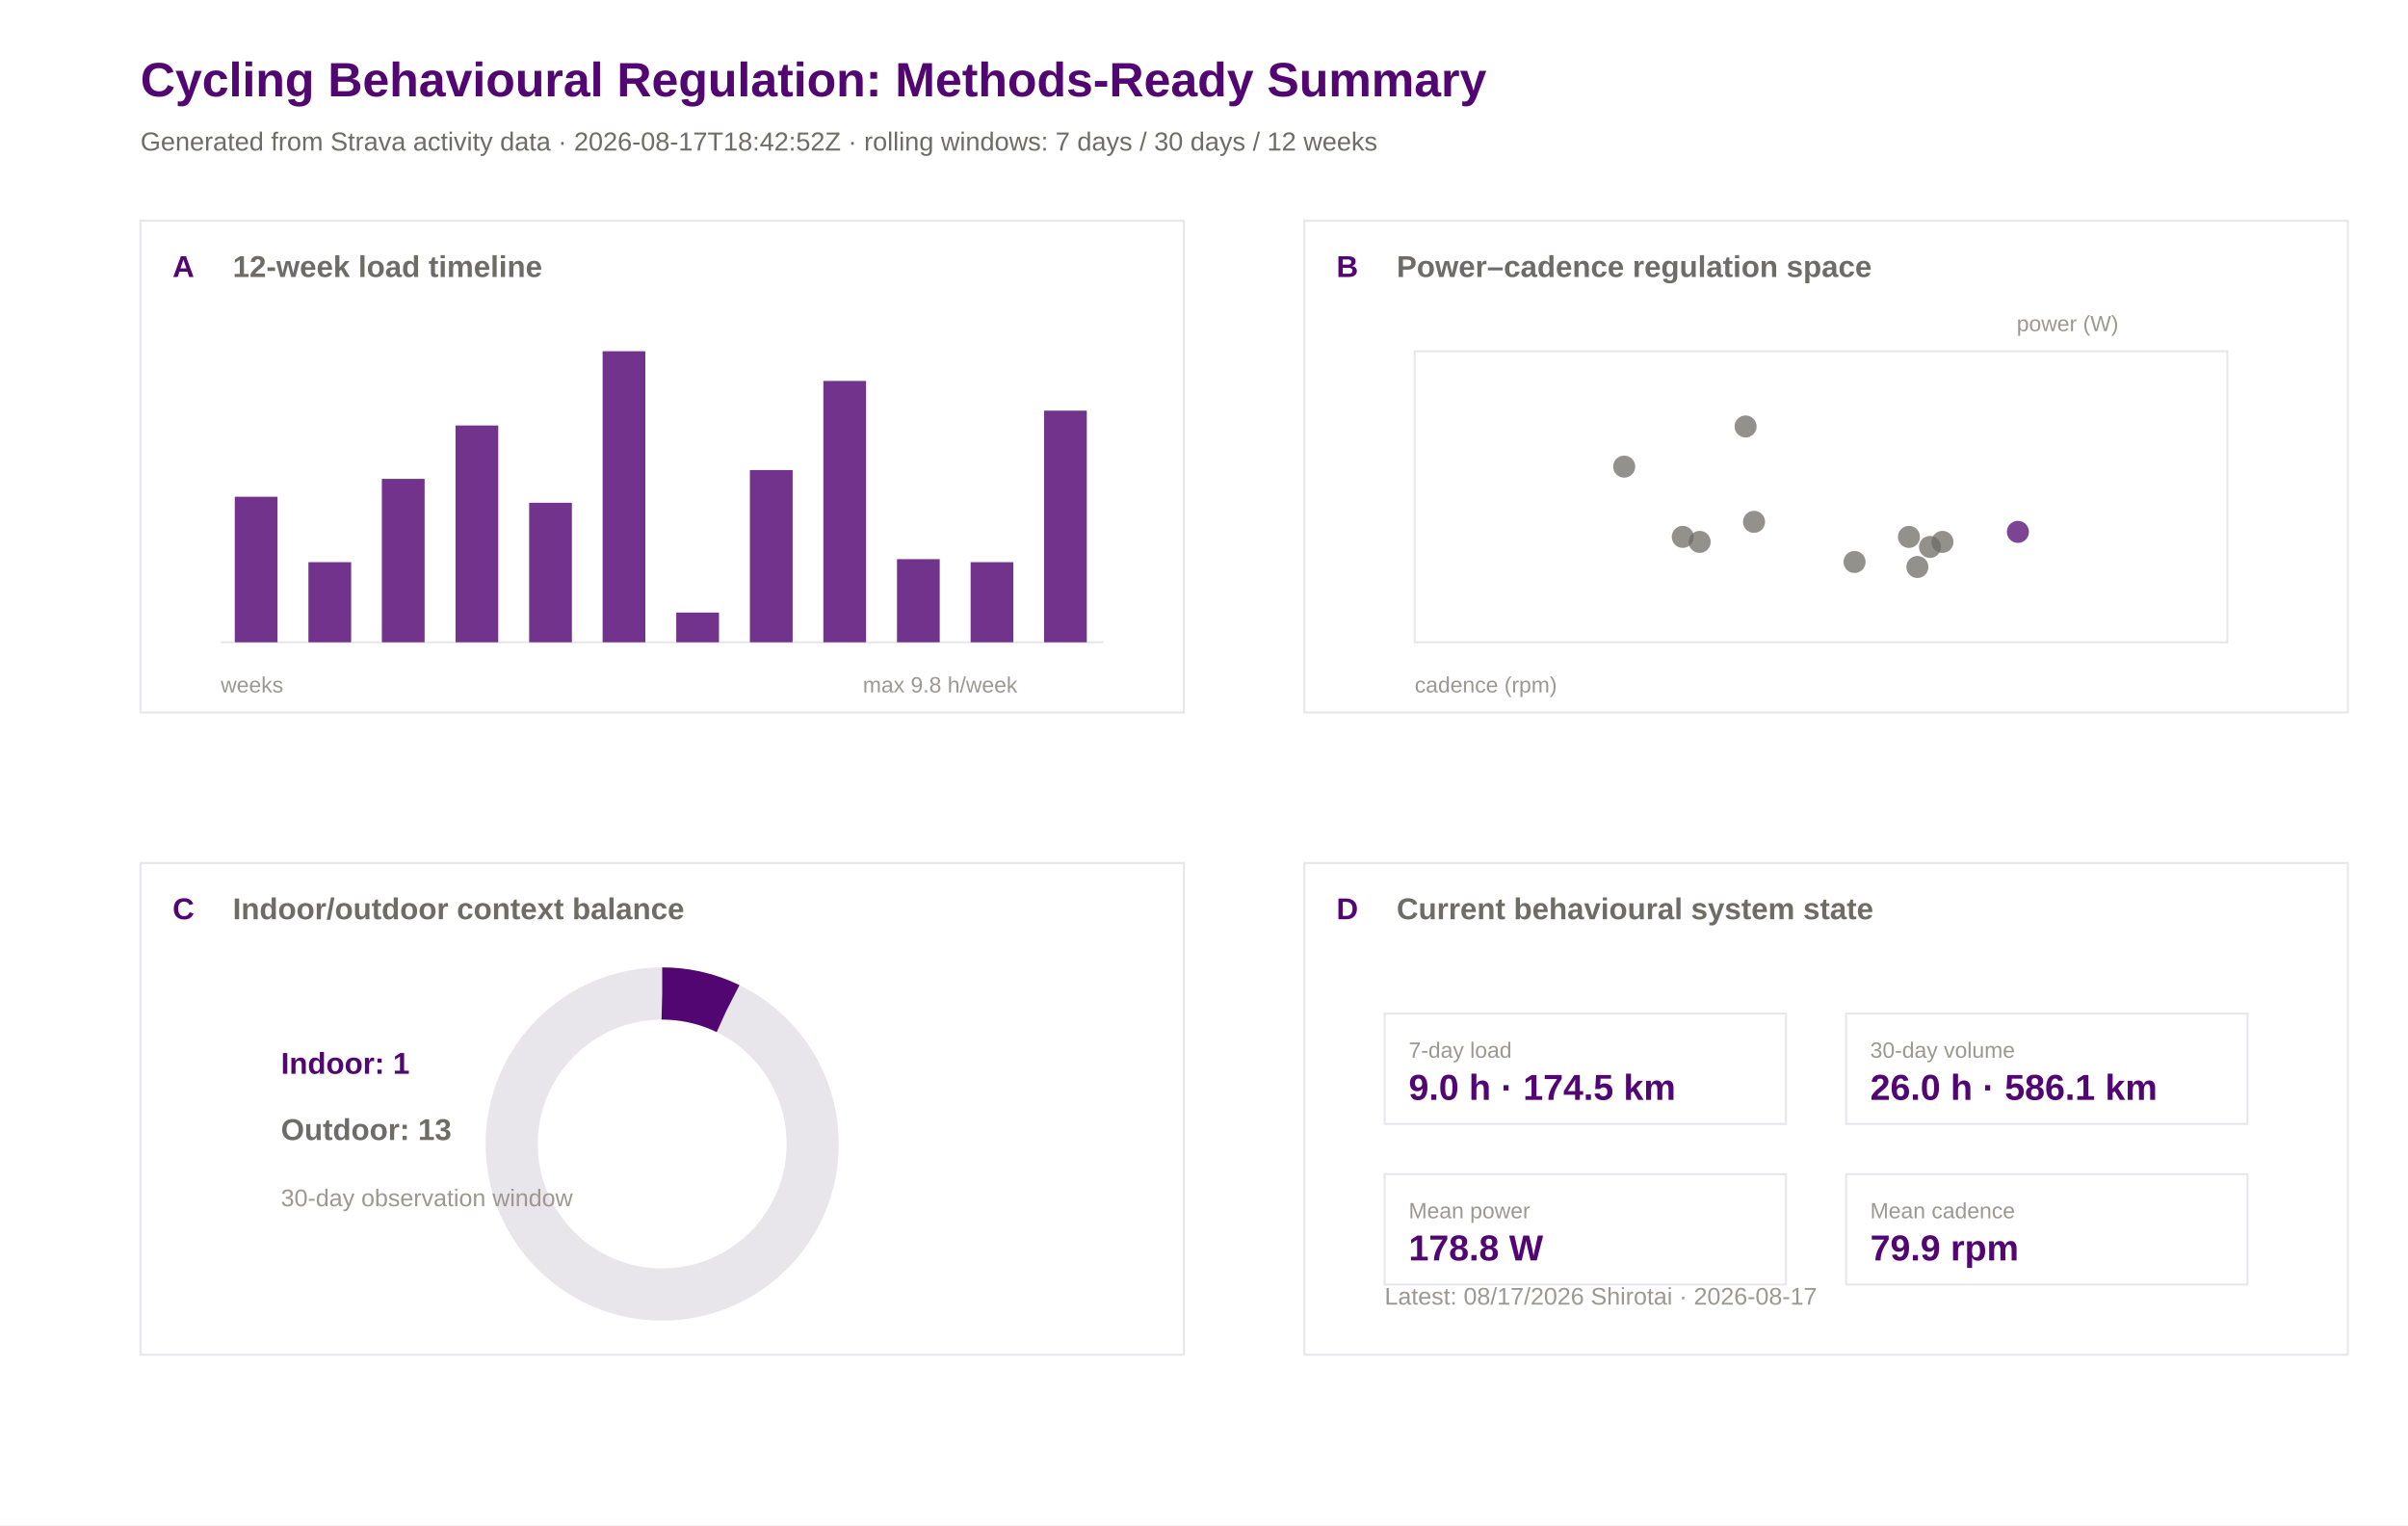
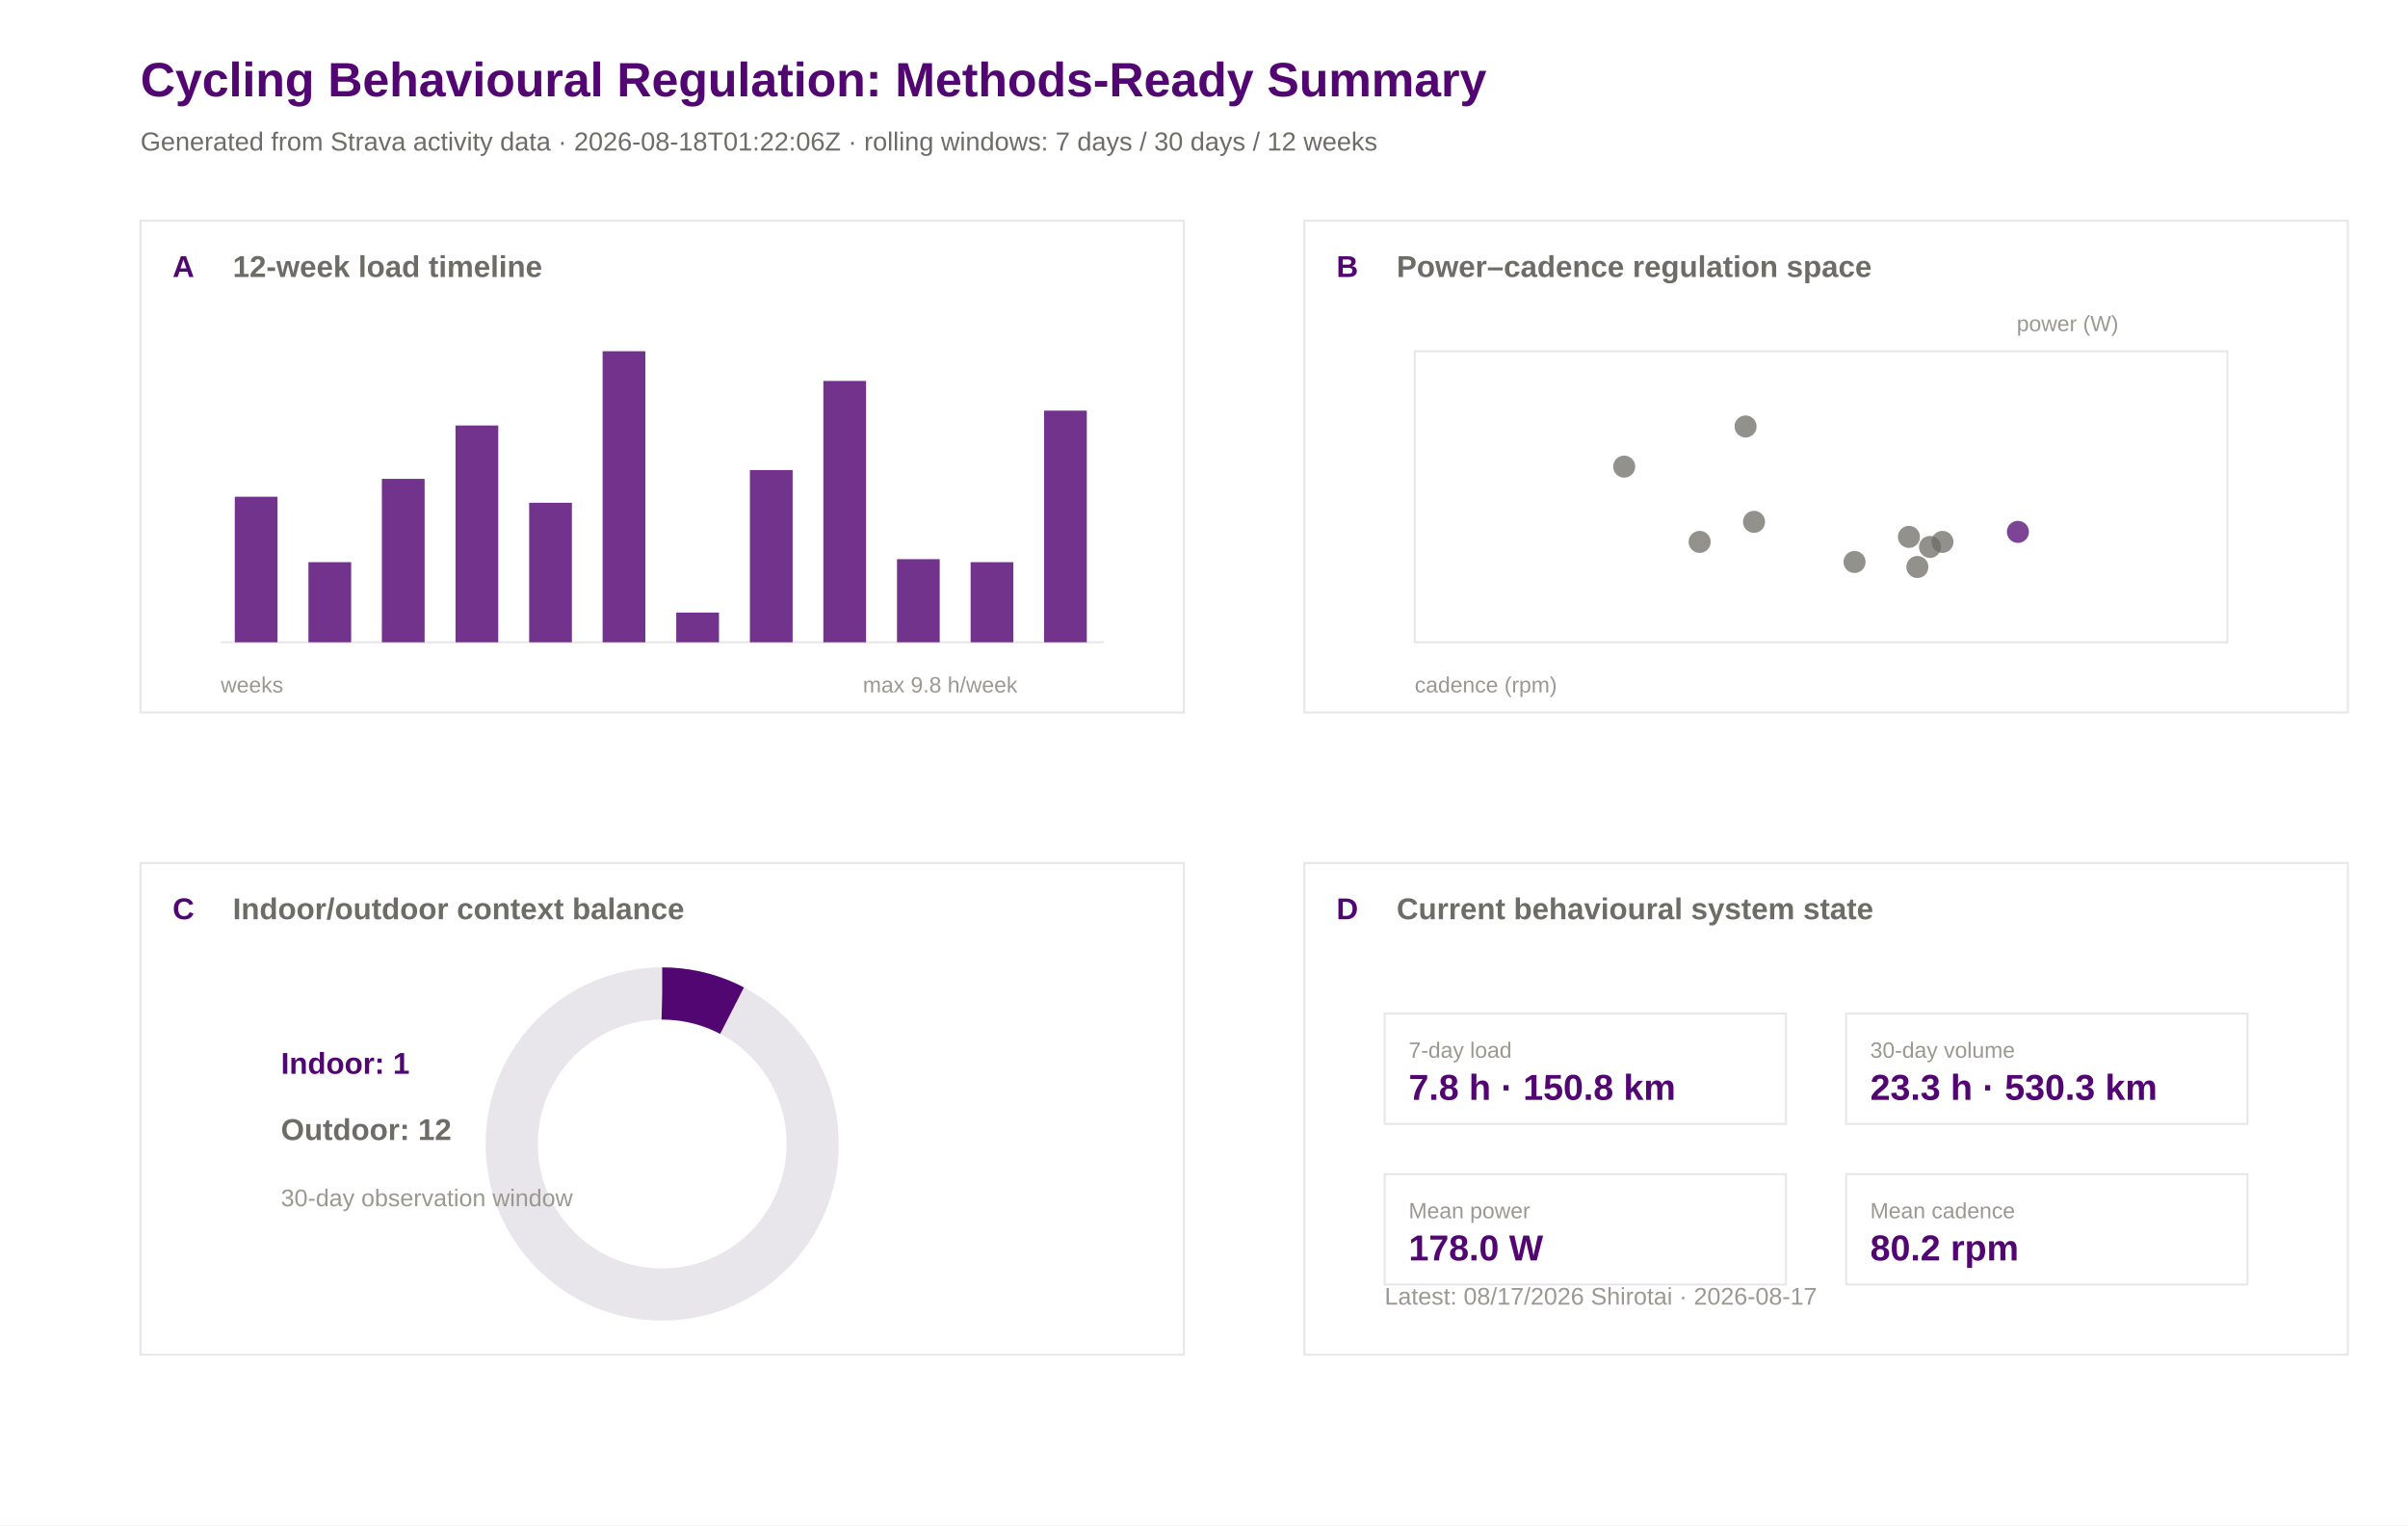
<svg xmlns="http://www.w3.org/2000/svg" width="1200" height="760" viewBox="0 0 1200 760">
  <rect width="100%" height="100%" fill="#ffffff" />
  <text x="70.0" y="48.0" font-family="Arial" font-size="24" font-weight="600" fill="#520671">Cycling Behavioural Regulation: Methods-Ready Summary</text>
-   <text x="70.0" y="75.0" font-family="Arial" font-size="13" font-weight="400" fill="#6e6c66">Generated from Strava activity data · 2026-08-17T18:42:52Z · rolling windows: 7 days / 30 days / 12 weeks</text>
+   <text x="70.0" y="75.0" font-family="Arial" font-size="13" font-weight="400" fill="#6e6c66">Generated from Strava activity data · 2026-08-18T01:22:06Z · rolling windows: 7 days / 30 days / 12 weeks</text>
  <rect x="70" y="110" width="520" height="245" fill="#ffffff" stroke="#e8e5eb" stroke-width="1" />
  <text x="86.0" y="138.0" font-family="Arial" font-size="15" font-weight="600" fill="#520671">A</text>
  <text x="116.0" y="138.0" font-family="Arial" font-size="15" font-weight="600" fill="#6e6c66">12-week load timeline</text>
  <rect x="650" y="110" width="520" height="245" fill="#ffffff" stroke="#e8e5eb" stroke-width="1" />
  <text x="666.0" y="138.0" font-family="Arial" font-size="15" font-weight="600" fill="#520671">B</text>
  <text x="696.0" y="138.0" font-family="Arial" font-size="15" font-weight="600" fill="#6e6c66">Power–cadence regulation space</text>
  <rect x="70" y="430" width="520" height="245" fill="#ffffff" stroke="#e8e5eb" stroke-width="1" />
  <text x="86.0" y="458.0" font-family="Arial" font-size="15" font-weight="600" fill="#520671">C</text>
  <text x="116.0" y="458.0" font-family="Arial" font-size="15" font-weight="600" fill="#6e6c66">Indoor/outdoor context balance</text>
  <rect x="650" y="430" width="520" height="245" fill="#ffffff" stroke="#e8e5eb" stroke-width="1" />
  <text x="666.0" y="458.0" font-family="Arial" font-size="15" font-weight="600" fill="#520671">D</text>
  <text x="696.0" y="458.0" font-family="Arial" font-size="15" font-weight="600" fill="#6e6c66">Current behavioural system state</text>
  <line x1="110" y1="320" x2="550" y2="320" stroke="#e8e5eb" />
  <rect x="117.0" y="247.5" width="21.3" height="72.5" fill="#520671" opacity="0.82" />
  <rect x="153.7" y="280.1" width="21.3" height="39.9" fill="#520671" opacity="0.82" />
  <rect x="190.3" y="238.6" width="21.3" height="81.4" fill="#520671" opacity="0.82" />
  <rect x="227.0" y="212.0" width="21.3" height="108.0" fill="#520671" opacity="0.82" />
  <rect x="263.7" y="250.5" width="21.3" height="69.5" fill="#520671" opacity="0.82" />
  <rect x="300.3" y="175.0" width="21.3" height="145.0" fill="#520671" opacity="0.82" />
  <rect x="337.0" y="305.2" width="21.3" height="14.8" fill="#520671" opacity="0.82" />
  <rect x="373.7" y="234.2" width="21.3" height="85.8" fill="#520671" opacity="0.82" />
  <rect x="410.3" y="189.8" width="21.3" height="130.2" fill="#520671" opacity="0.82" />
  <rect x="447.0" y="278.6" width="21.3" height="41.4" fill="#520671" opacity="0.82" />
  <rect x="483.7" y="280.1" width="21.3" height="39.9" fill="#520671" opacity="0.82" />
  <rect x="520.3" y="204.6" width="21.3" height="115.4" fill="#520671" opacity="0.82" />
  <text x="110.0" y="345.0" font-family="Arial" font-size="11" font-weight="400" fill="#9a9890">weeks</text>
  <text x="430.0" y="345.0" font-family="Arial" font-size="11" font-weight="400" fill="#9a9890">max 9.8 h/week</text>
  <rect x="705" y="175" width="405" height="145" fill="#ffffff" stroke="#e8e5eb" />
-   <circle cx="838.6" cy="267.5" r="5.5" fill="#6e6c66" opacity="0.75" />
  <circle cx="968.0" cy="270.0" r="5.5" fill="#6e6c66" opacity="0.75" />
  <circle cx="951.3" cy="267.5" r="5.5" fill="#6e6c66" opacity="0.75" />
  <circle cx="955.5" cy="282.5" r="5.5" fill="#6e6c66" opacity="0.75" />
  <circle cx="961.8" cy="272.5" r="5.5" fill="#6e6c66" opacity="0.75" />
  <circle cx="924.2" cy="280.0" r="5.5" fill="#6e6c66" opacity="0.75" />
  <circle cx="874.1" cy="260.0" r="5.5" fill="#6e6c66" opacity="0.75" />
  <circle cx="869.9" cy="212.5" r="5.5" fill="#6e6c66" opacity="0.75" />
  <circle cx="1005.6" cy="265.0" r="5.5" fill="#520671" opacity="0.75" />
  <circle cx="847.0" cy="270.0" r="5.5" fill="#6e6c66" opacity="0.75" />
  <circle cx="809.4" cy="232.5" r="5.5" fill="#6e6c66" opacity="0.75" />
  <text x="705.0" y="345.0" font-family="Arial" font-size="11" font-weight="400" fill="#9a9890">cadence (rpm)</text>
  <text x="1005.0" y="165.0" font-family="Arial" font-size="11" font-weight="400" fill="#9a9890">power (W)</text>
  <circle cx="330" cy="570" r="75" fill="none" stroke="#e8e5eb" stroke-width="26" />
-   <circle cx="330" cy="570" r="75" fill="none" stroke="#520671" stroke-width="26" stroke-dasharray="33.7 471.2" transform="rotate(-90 330 570)" />
+   <circle cx="330" cy="570" r="75" fill="none" stroke="#520671" stroke-width="26" stroke-dasharray="36.2 471.2" transform="rotate(-90 330 570)" />
  <text x="140.0" y="535.0" font-family="Arial" font-size="15" font-weight="600" fill="#520671">Indoor: 1</text>
-   <text x="140.0" y="568.0" font-family="Arial" font-size="15" font-weight="600" fill="#6e6c66">Outdoor: 13</text>
+   <text x="140.0" y="568.0" font-family="Arial" font-size="15" font-weight="600" fill="#6e6c66">Outdoor: 12</text>
  <text x="140.0" y="601.0" font-family="Arial" font-size="12" font-weight="400" fill="#9a9890">30-day observation window</text>
  <rect x="690" y="505" width="200" height="55" fill="#ffffff" stroke="#e8e5eb" />
  <text x="702.0" y="527.0" font-family="Arial" font-size="11" font-weight="500" fill="#9a9890">7-day load</text>
-   <text x="702.0" y="548.0" font-family="Arial" font-size="18" font-weight="600" fill="#520671">9.0 h · 174.5 km</text>
+   <text x="702.0" y="548.0" font-family="Arial" font-size="18" font-weight="600" fill="#520671">7.8 h · 150.8 km</text>
  <rect x="920" y="505" width="200" height="55" fill="#ffffff" stroke="#e8e5eb" />
  <text x="932.0" y="527.0" font-family="Arial" font-size="11" font-weight="500" fill="#9a9890">30-day volume</text>
-   <text x="932.0" y="548.0" font-family="Arial" font-size="18" font-weight="600" fill="#520671">26.0 h · 586.1 km</text>
+   <text x="932.0" y="548.0" font-family="Arial" font-size="18" font-weight="600" fill="#520671">23.3 h · 530.3 km</text>
  <rect x="690" y="585" width="200" height="55" fill="#ffffff" stroke="#e8e5eb" />
  <text x="702.0" y="607.0" font-family="Arial" font-size="11" font-weight="500" fill="#9a9890">Mean power</text>
-   <text x="702.0" y="628.0" font-family="Arial" font-size="18" font-weight="600" fill="#520671">178.8 W</text>
+   <text x="702.0" y="628.0" font-family="Arial" font-size="18" font-weight="600" fill="#520671">178.0 W</text>
  <rect x="920" y="585" width="200" height="55" fill="#ffffff" stroke="#e8e5eb" />
  <text x="932.0" y="607.0" font-family="Arial" font-size="11" font-weight="500" fill="#9a9890">Mean cadence</text>
-   <text x="932.0" y="628.0" font-family="Arial" font-size="18" font-weight="600" fill="#520671">79.9 rpm</text>
+   <text x="932.0" y="628.0" font-family="Arial" font-size="18" font-weight="600" fill="#520671">80.2 rpm</text>
  <text x="690.0" y="650.0" font-family="Arial" font-size="12" font-weight="400" fill="#9a9890">Latest: 08/17/2026 Shirotai · 2026-08-17</text>
</svg>
